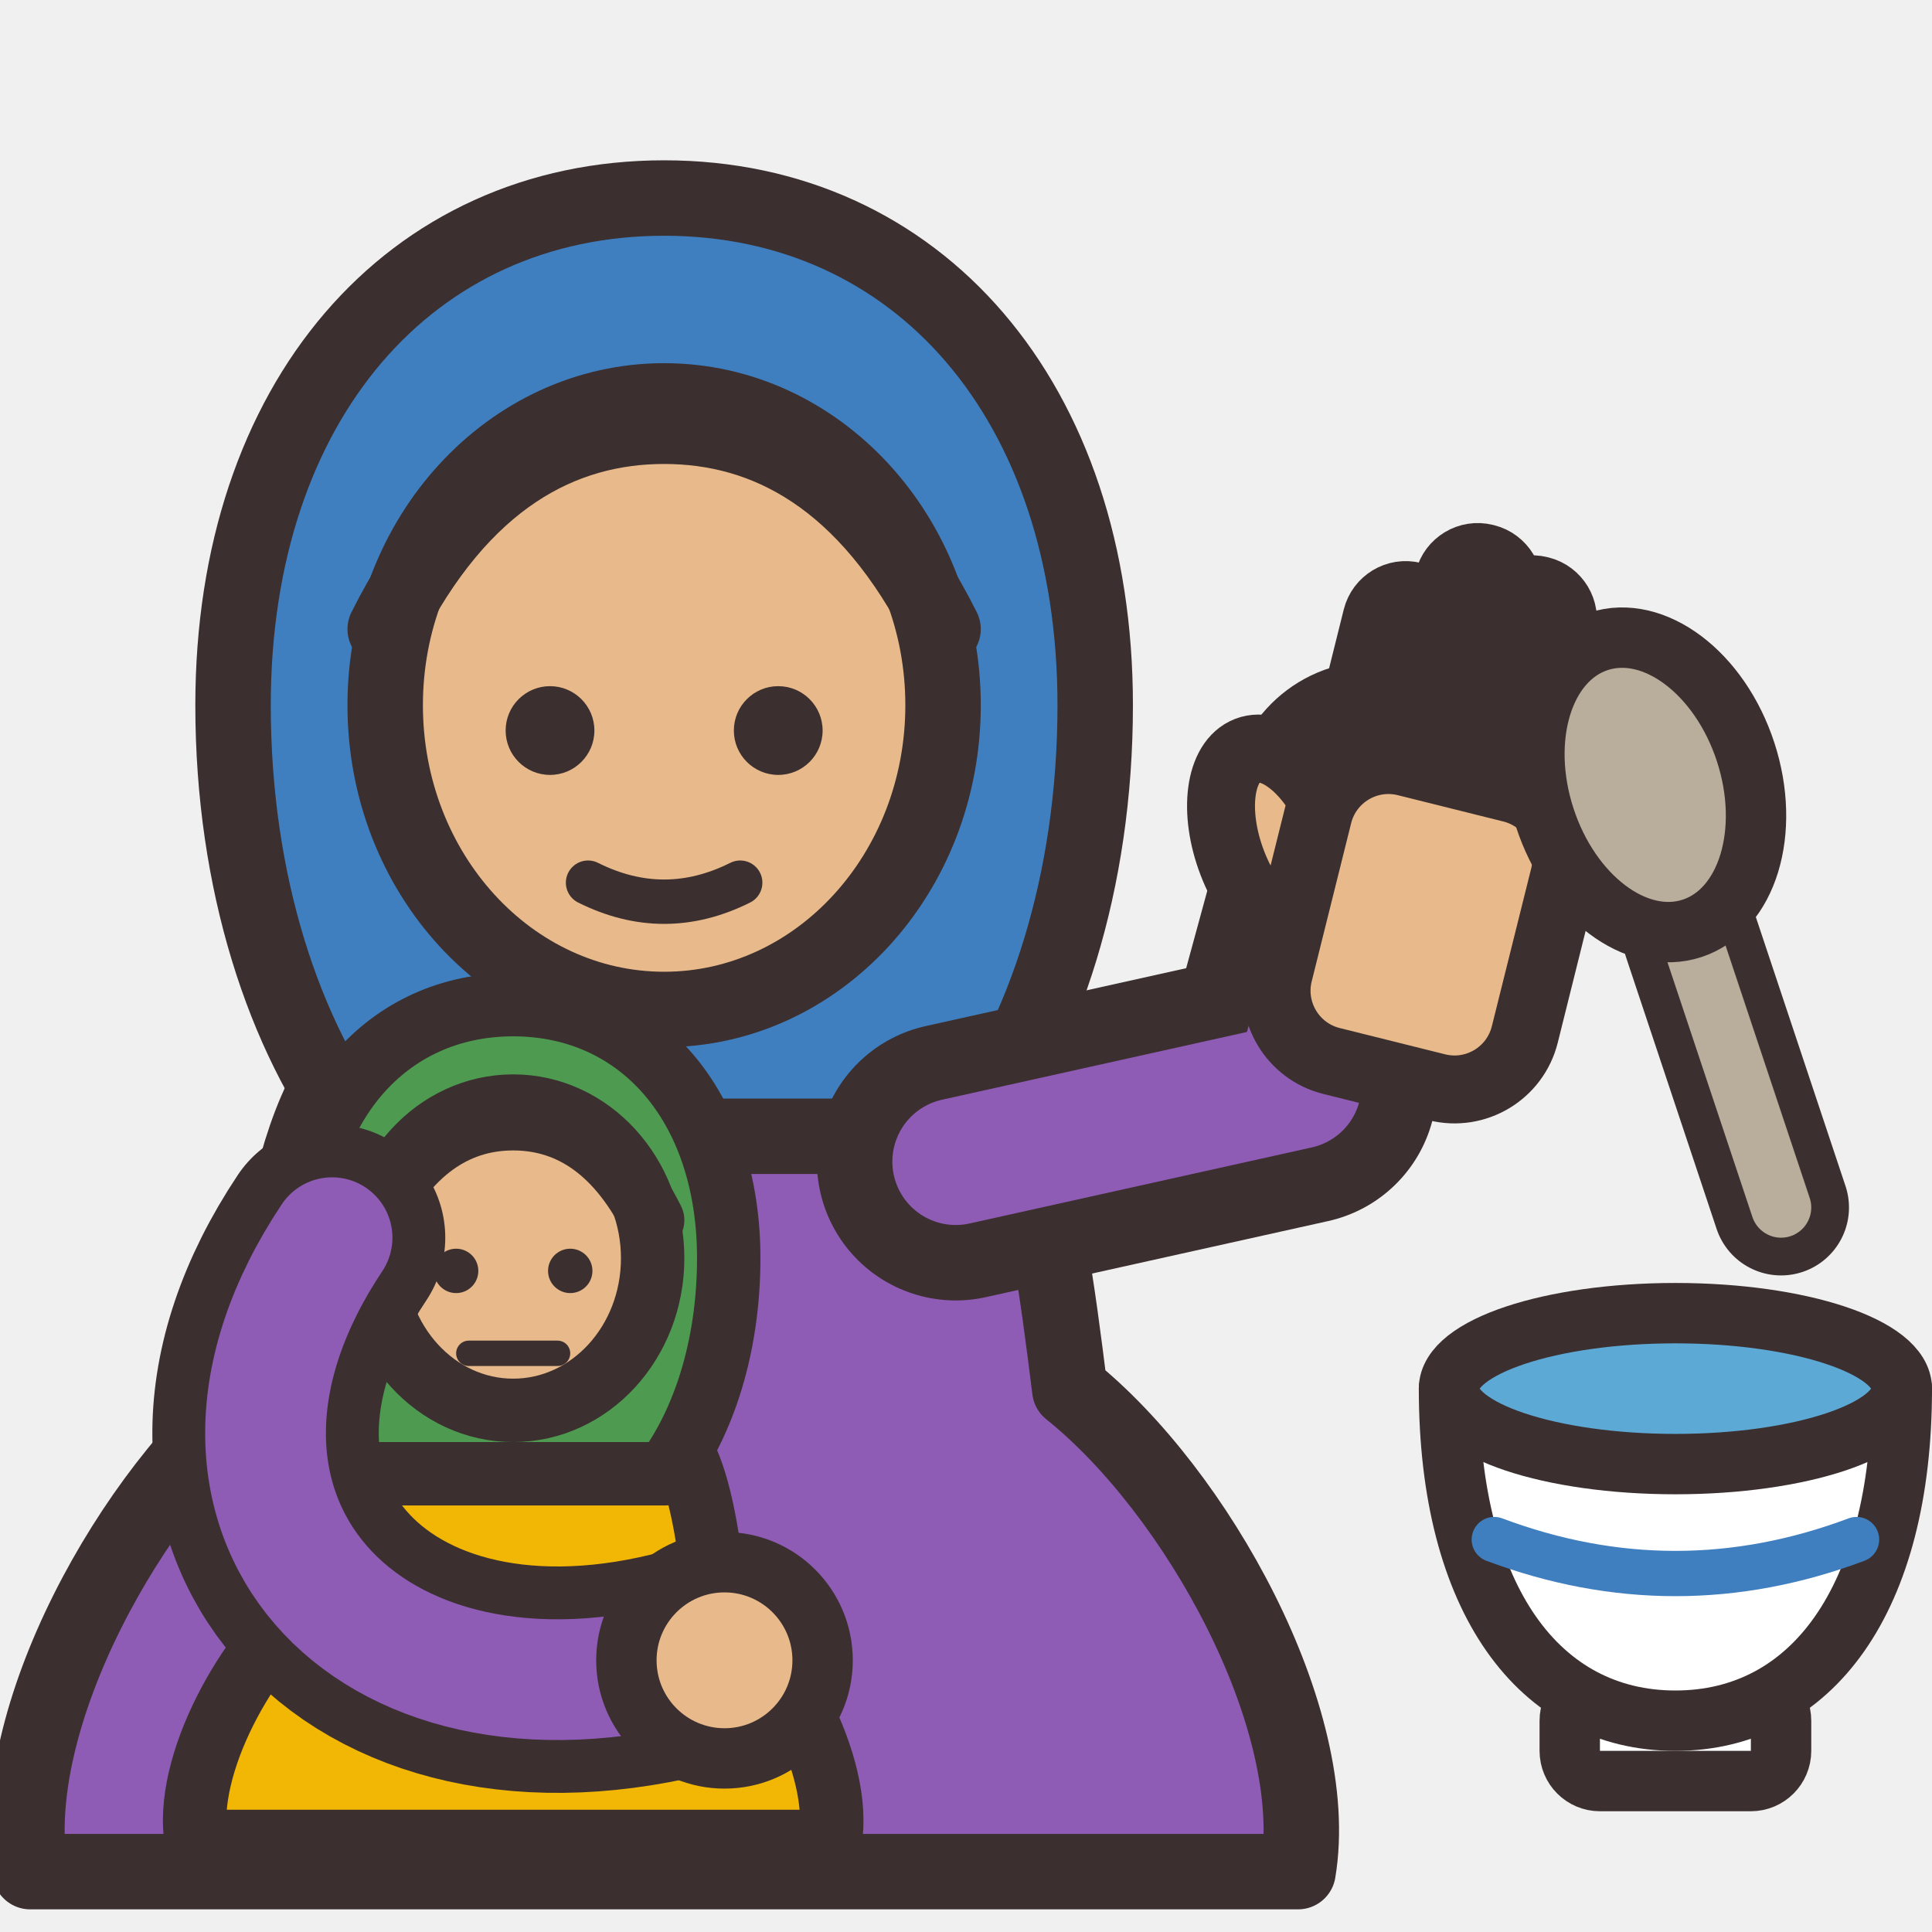
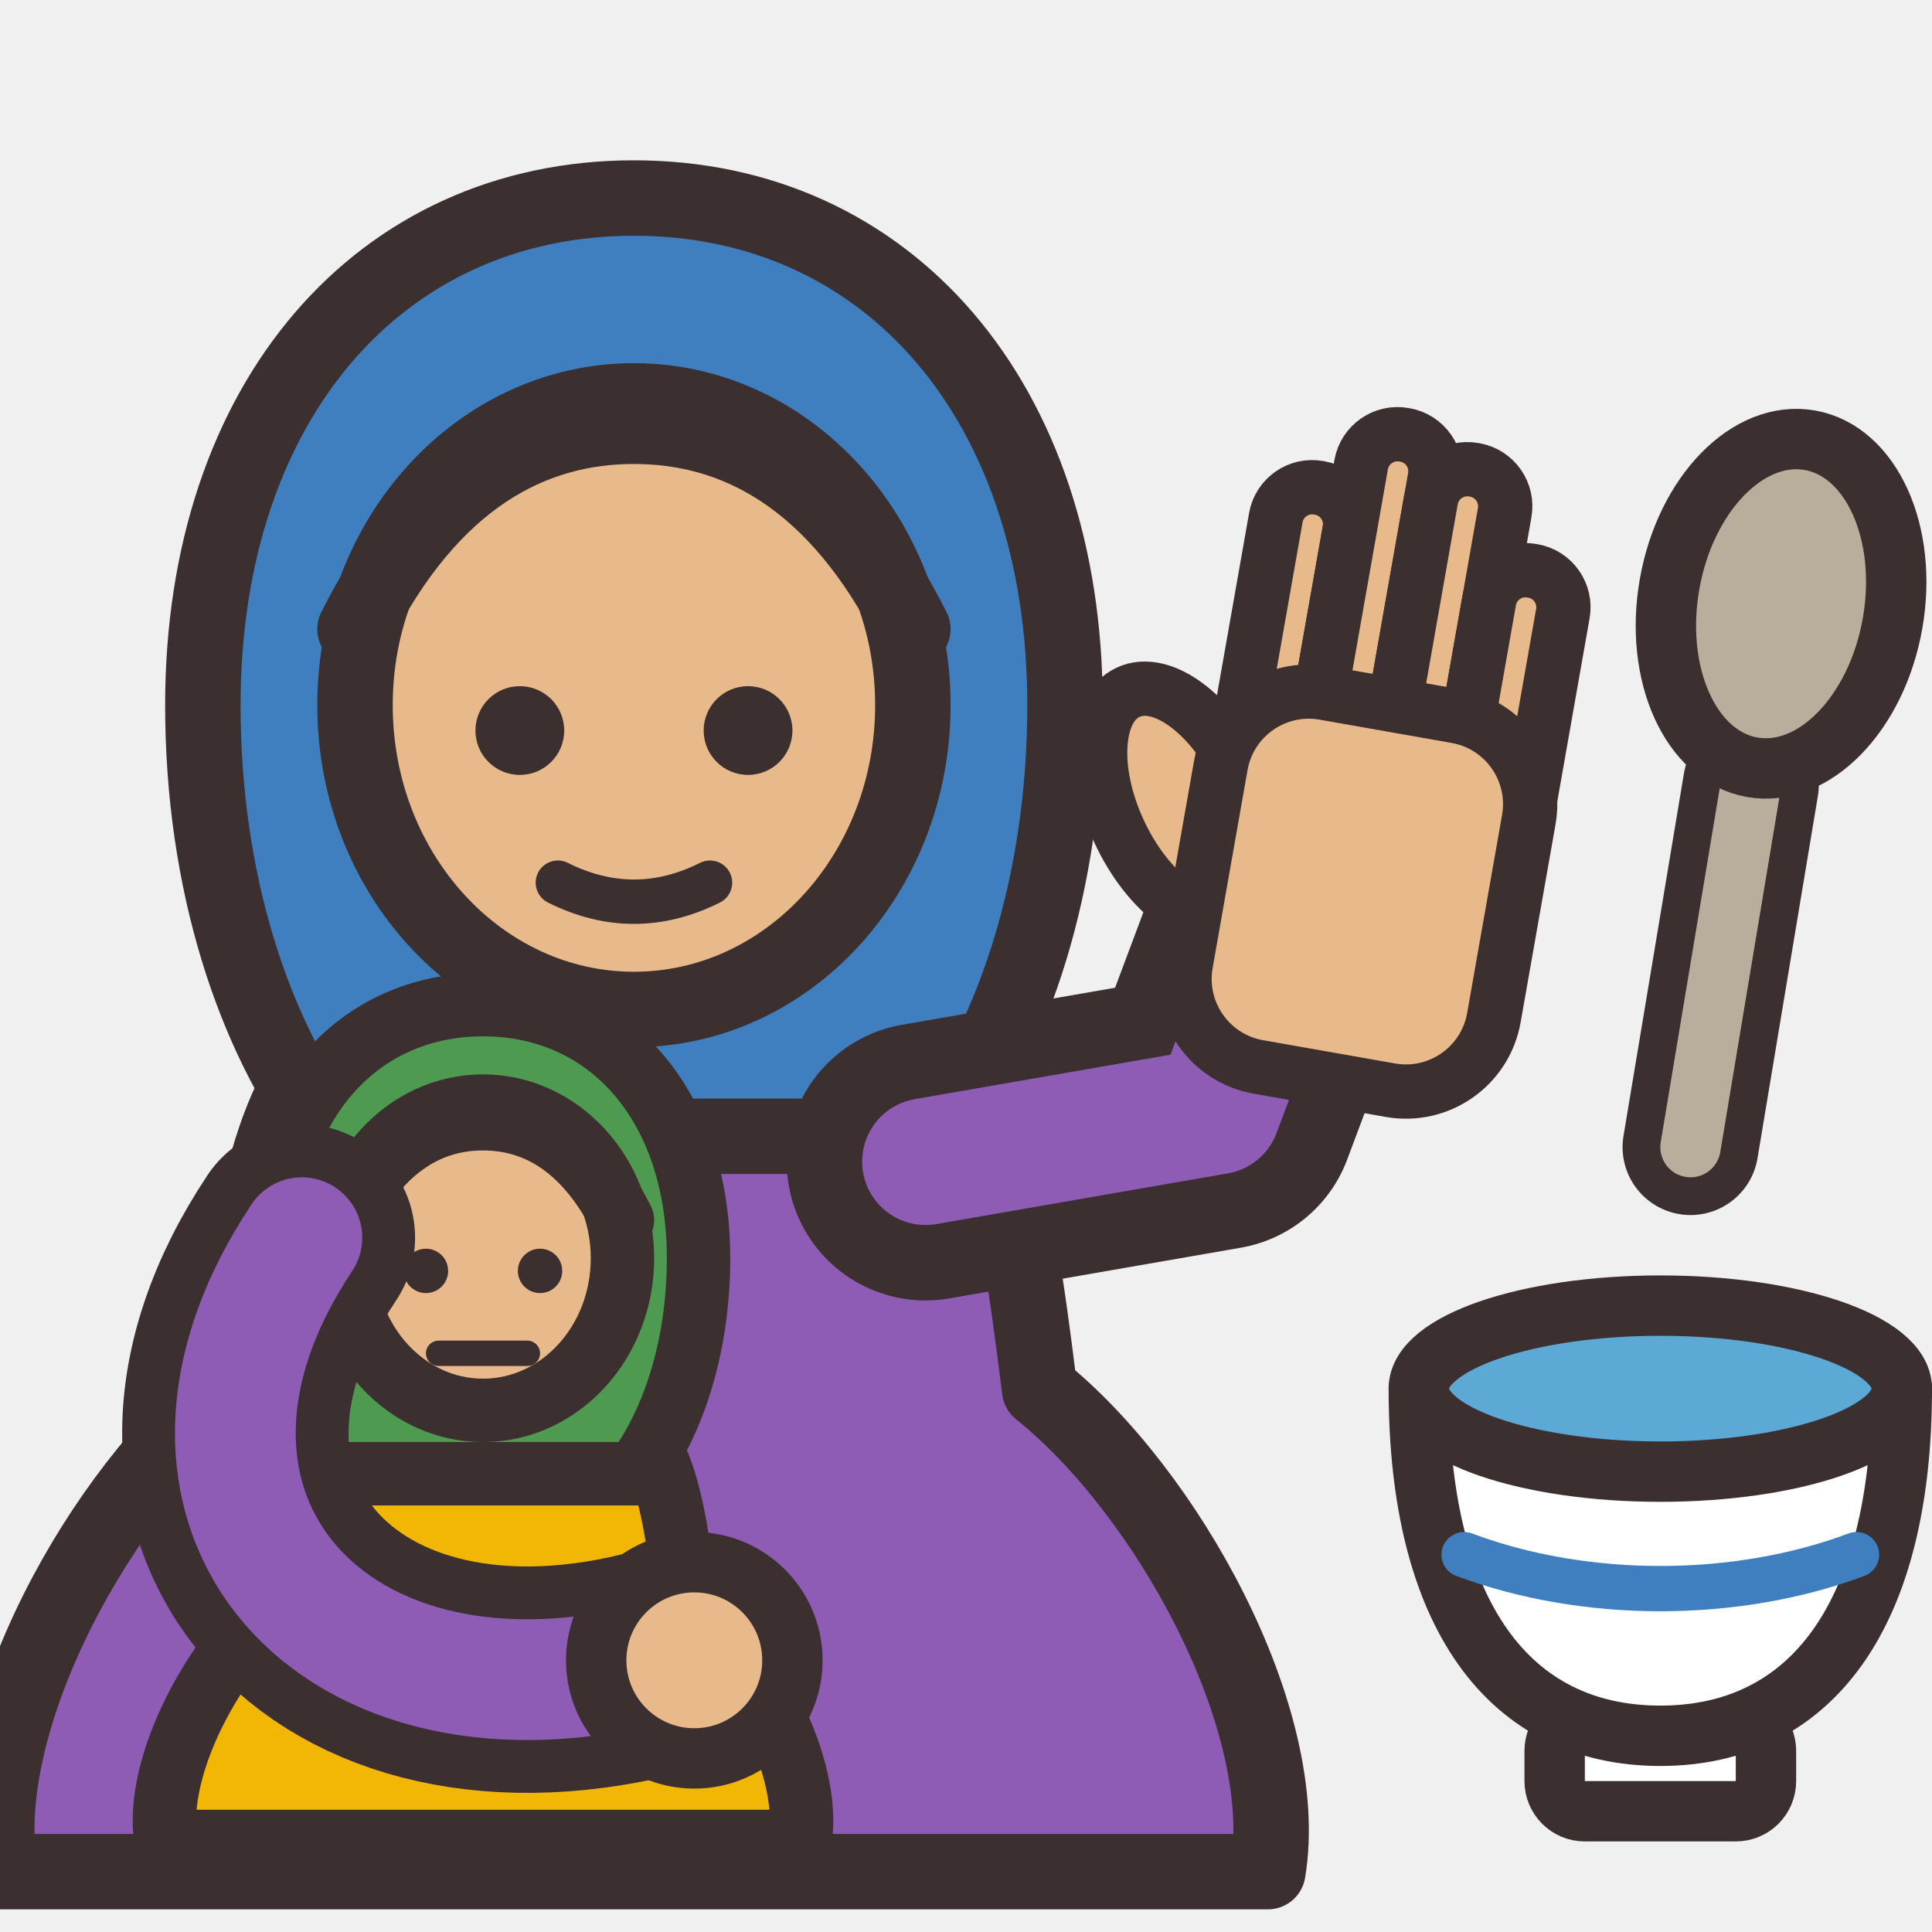
<svg xmlns="http://www.w3.org/2000/svg" viewBox="0 0 128 128">
-   <g transform="translate(44 124) scale(0.84)" stroke="#3b2f2f" stroke-width="5.95" stroke-linejoin="round" stroke-linecap="round">
+   <g transform="translate(42 124) scale(0.84)" stroke="#3b2f2f" stroke-width="5.95" stroke-linejoin="round" stroke-linecap="round">
    <path d="M-17 -68C-28 -68 -30 -54 -32 -38C-42 -30 -52 -12 -50 0H50C52 -12 42 -30 32 -38C30 -54 28 -68 17 -68z" fill="#8e5bb5" />
    <g transform="translate(0 -92)">
      <path d="M-34 0c0-24 14-40 34-40s34 16 34 40c0 14-4 26-10 34h-48c-6-8-10-20-10-34z" fill="#3f7fbf" />
      <ellipse cx="0" cy="0" rx="22" ry="24" fill="#e8b98a" />
      <path d="M-22 -6c6-12 14-16 22-16s16 4 22 16" fill="none" />
      <circle cx="-9" cy="2" r="3.5" fill="#3b2f2f" stroke="none" />
      <circle cx="9" cy="2" r="3.5" fill="#3b2f2f" stroke="none" />
      <path d="M-6 14c4 2 8 2 12 0" fill="none" stroke-width="3.5" />
    </g>
-     <path d="M23 -56L50 -62L56 -84" fill="none" stroke-width="21.9" />
-     <path d="M23 -56L50 -62L56 -84" fill="none" stroke-width="10" stroke="#8e5bb5" />
-     <circle cx="56" cy="-84" r="8.5" fill="#e8b98a" />
+     <path d="M23 -56L46 -60L52 -76" fill="none" stroke-width="21.9" />
+     <path d="M23 -56L46 -60L52 -76" fill="none" stroke-width="10" stroke="#8e5bb5" />
+     <circle cx="52" cy="-76" r="8.5" fill="#e8b98a" />
  </g>
-   <g transform="translate(34 122) scale(0.42)" stroke="#3b2f2f" stroke-width="10.00" stroke-linejoin="round" stroke-linecap="round">
+   <g transform="translate(32 122) scale(0.42)" stroke="#3b2f2f" stroke-width="10.00" stroke-linejoin="round" stroke-linecap="round">
    <path d="M-17 -68C-28 -68 -30 -54 -32 -38C-42 -30 -52 -12 -50 0H50C52 -12 42 -30 32 -38C30 -54 28 -68 17 -68z" fill="#f2b705" />
    <g transform="translate(0 -92)">
      <path d="M-34 0c0-24 14-40 34-40s34 16 34 40c0 14-4 26-10 34h-48c-6-8-10-20-10-34z" fill="#4e9a51" />
      <ellipse cx="0" cy="0" rx="22" ry="24" fill="#e8b98a" />
      <path d="M-22 -6c6-12 14-16 22-16s16 4 22 16" fill="none" />
      <circle cx="-9" cy="2" r="3.5" fill="#3b2f2f" stroke="none" />
      <circle cx="9" cy="2" r="3.5" fill="#3b2f2f" stroke="none" />
      <path d="M-7 15h14" fill="none" stroke-width="4" />
    </g>
  </g>
  <g stroke="#3b2f2f" stroke-width="5" stroke-linejoin="round" stroke-linecap="round">
-     <path d="M22 82C10 100 24 116 46 110" fill="none" stroke="#3b2f2f" stroke-width="15" />
-     <path d="M22 82C10 100 24 116 46 110" fill="none" stroke="#8e5bb5" stroke-width="8" />
-     <circle cx="48" cy="110" r="6.5" fill="#e8b98a" stroke-width="4" />
+     <path d="M20 82C8 100 22 116 44 110" fill="none" stroke="#3b2f2f" stroke-width="15" />
+     <path d="M20 82C8 100 22 116 44 110" fill="none" stroke="#8e5bb5" stroke-width="8" />
+     <circle cx="46" cy="110" r="6.5" fill="#e8b98a" stroke-width="4" />
  </g>
-   <g transform="translate(92 70) rotate(14) scale(0.6)" stroke="#3b2f2f" stroke-width="7.50" stroke-linejoin="round" stroke-linecap="round">
+   <g transform="translate(88 70) rotate(10) scale(0.74)" stroke="#3b2f2f" stroke-width="4.86" stroke-linejoin="round" stroke-linecap="round">
    <ellipse cx="-17" cy="-20" rx="6" ry="11" fill="#e8b98a" transform="rotate(-35 -17 -20)" />
    <rect x="-13.0" y="-50" width="6.7" height="36" rx="3.3" fill="#e8b98a" />
    <rect x="-6.3" y="-56" width="6.7" height="42" rx="3.3" fill="#e8b98a" />
    <rect x="0.4" y="-54" width="6.7" height="40" rx="3.3" fill="#e8b98a" />
    <rect x="7.1" y="-46" width="6.7" height="32" rx="3.3" fill="#e8b98a" />
    <rect x="-14" y="-32" width="28" height="34" rx="8" fill="#e8b98a" />
  </g>
  <g stroke="#3b2f2f" stroke-width="4" stroke-linejoin="round" stroke-linecap="round">
-     <rect x="104" y="112" width="14" height="6" rx="2" fill="#fff" />
-     <path d="M96 92c0 14 6 22 15 22s15-8 15-22z" fill="#fff" />
-     <ellipse cx="111" cy="92" rx="15" ry="5" fill="#5da9d6" />
-     <path d="M99 102c8 3 16 3 24 0" fill="none" stroke="#3f7fbf" stroke-width="3" />
-     <path d="M112 62L118 80" fill="none" stroke-width="9" />
-     <path d="M112 62L118 80" fill="none" stroke="#b9ae9b" stroke-width="4" />
-     <ellipse cx="109" cy="52" rx="7" ry="10" fill="#b9ae9b" transform="rotate(-18 109 52)" />
+     <rect x="103" y="114" width="14" height="6" rx="2" fill="#fff" />
+     <path d="M94 92c0 15 6 23 16 23s16-8 16-23z" fill="#fff" />
+     <ellipse cx="110" cy="92" rx="16" ry="5.500" fill="#5da9d6" />
+     <path d="M97 103c8 3 18 3 26 0" fill="none" stroke="#3f7fbf" stroke-width="3" />
+     <path d="M116 52L112 76" fill="none" stroke-width="9" />
+     <path d="M116 52L112 76" fill="none" stroke="#b9ae9b" stroke-width="4" />
+     <ellipse cx="118" cy="40" rx="7.500" ry="11" fill="#b9ae9b" transform="rotate(10 118 40)" />
  </g>
</svg>
